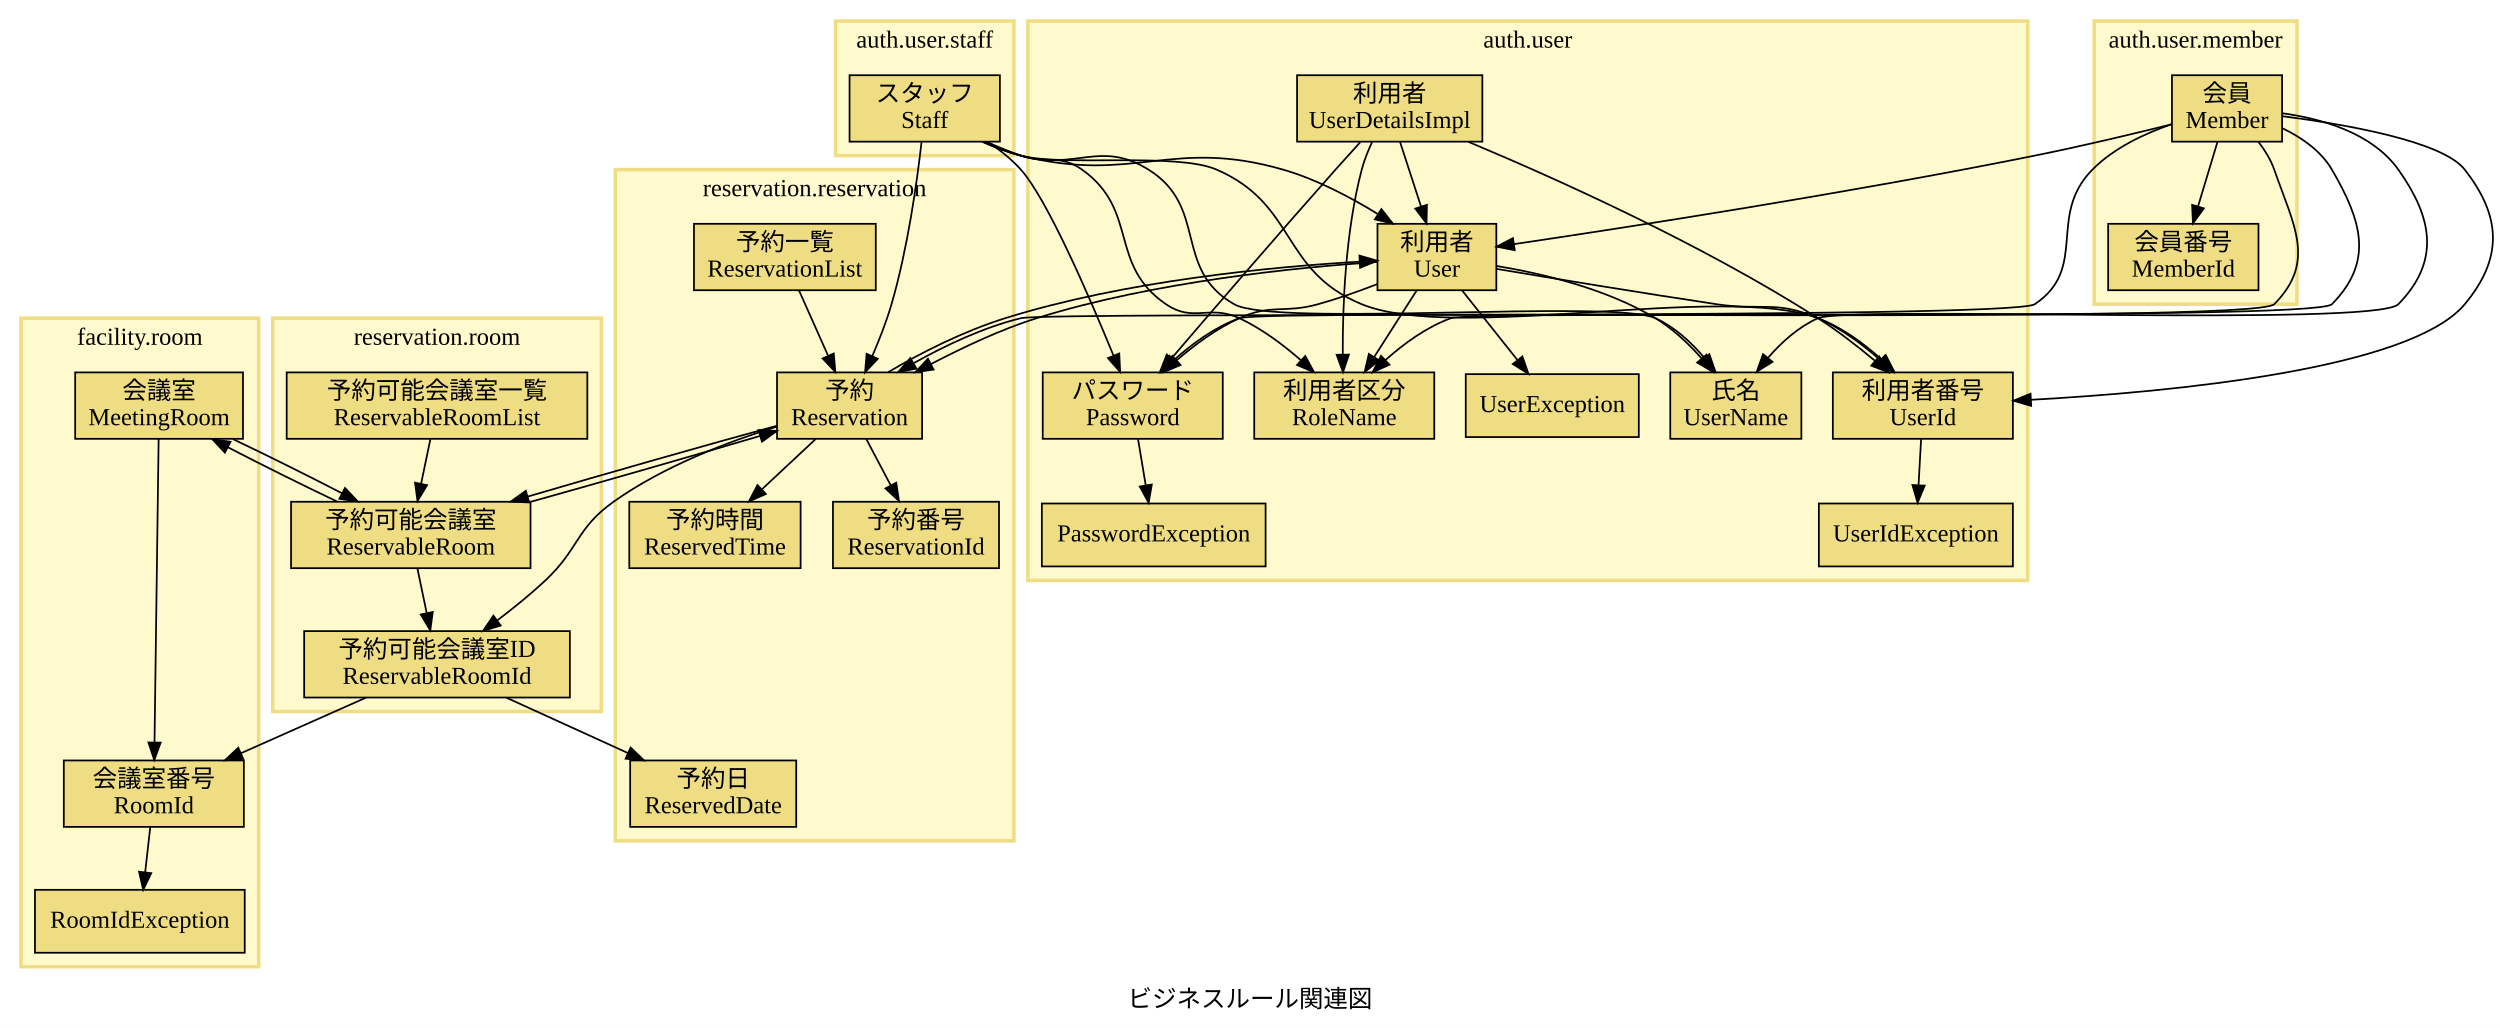
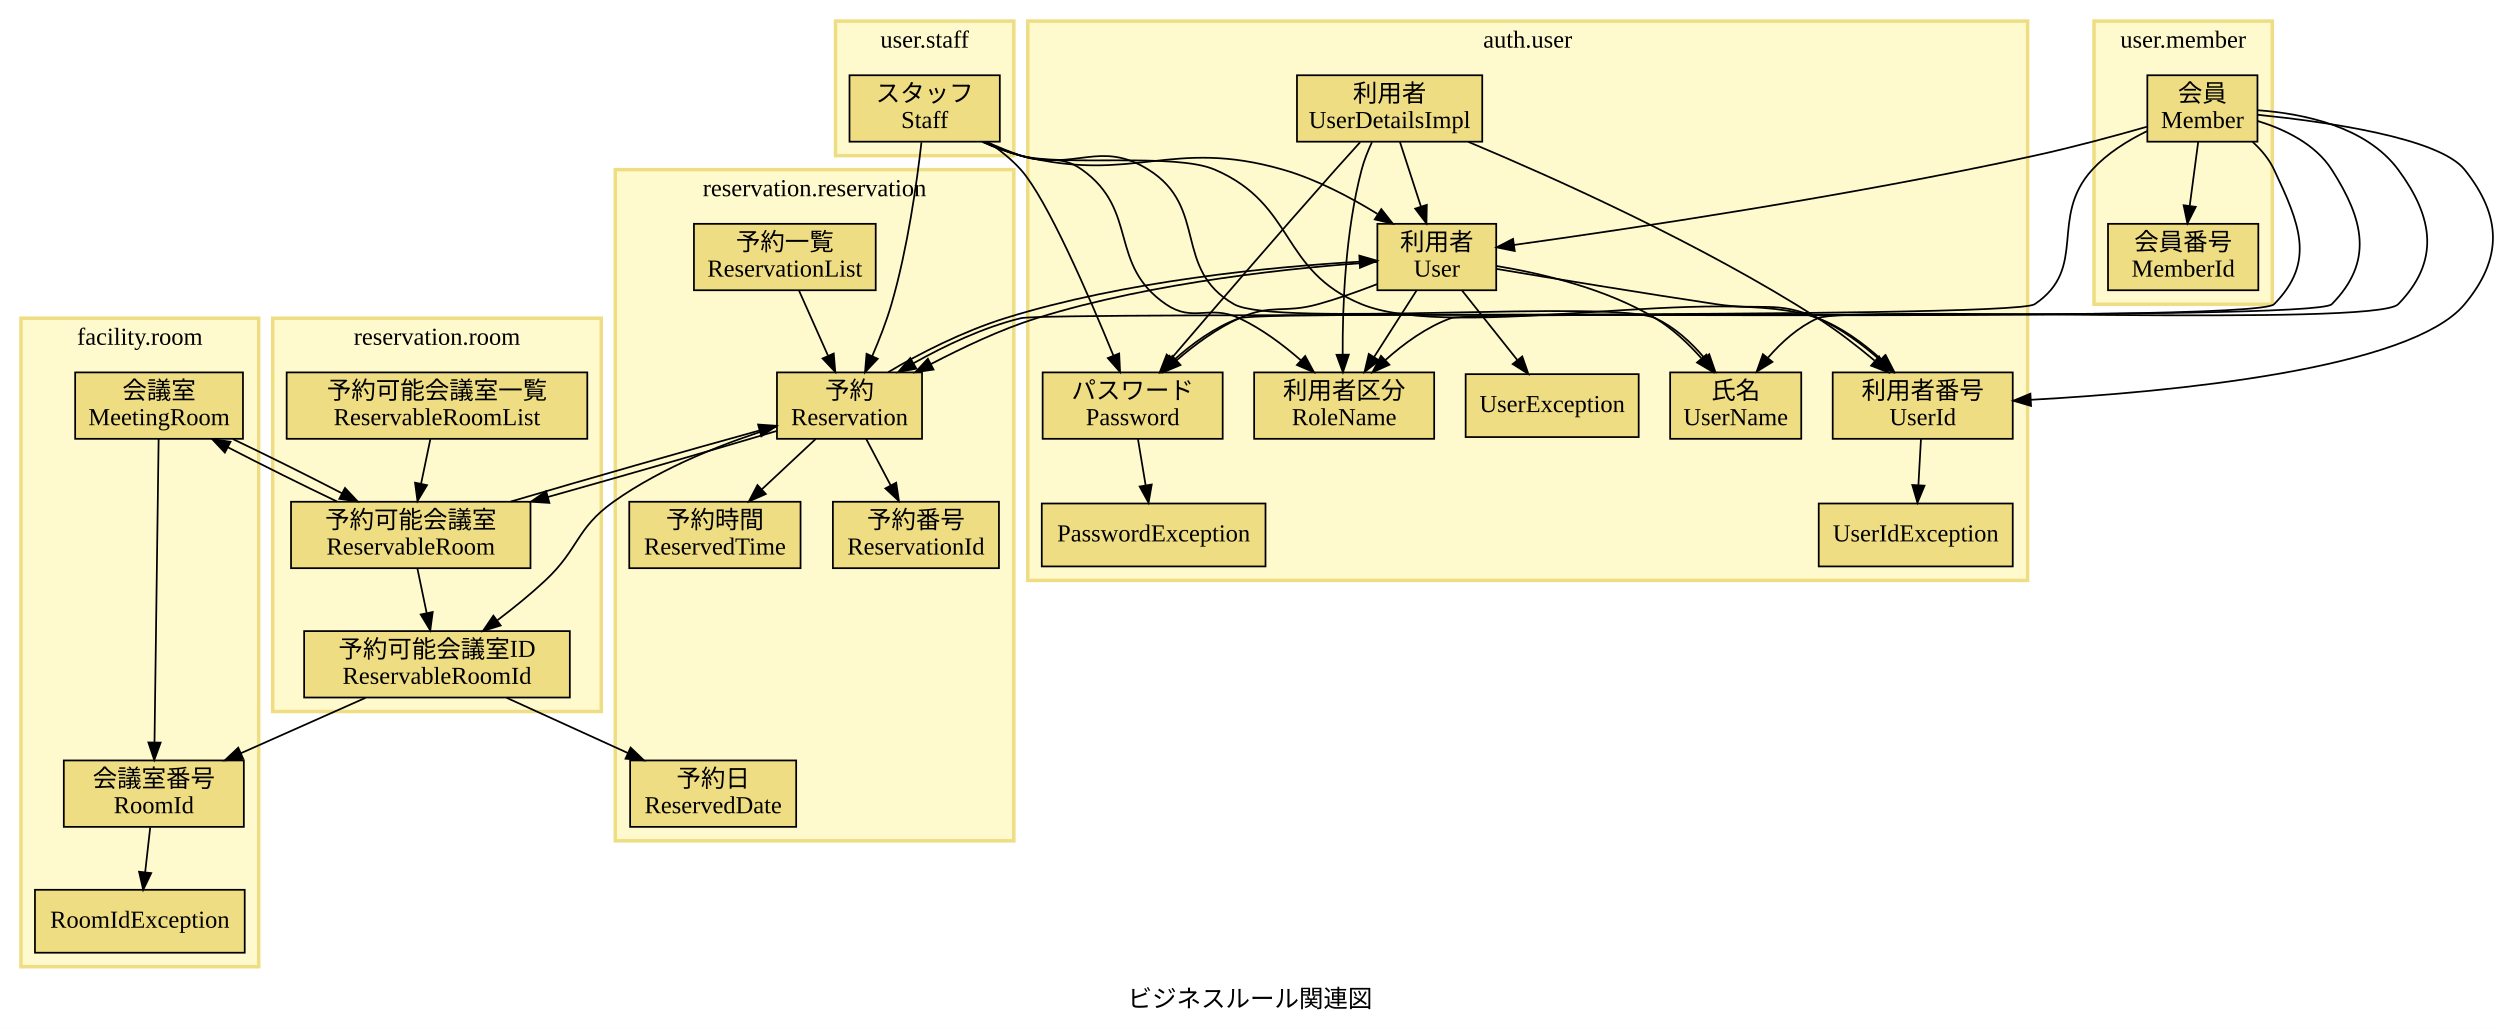
- <svg xmlns="http://www.w3.org/2000/svg" width="1430pt" height="588pt" viewBox="0.00 0.00 1430.16 588.00">
+ <svg xmlns="http://www.w3.org/2000/svg" width="1430pt" height="588pt" viewBox="0.00 0.00 1430.26 588.00">
  <g id="graph0" class="graph" transform="scale(1 1) rotate(0) translate(4 584)">
-     <polygon fill="white" stroke="transparent" points="-4,4 -4,-584 1426.16,-584 1426.16,4 -4,4" />
-     <text text-anchor="middle" x="711.08" y="-7.8" font-family="Times New Roman,serif" font-size="14.00">
+     <polygon fill="white" stroke="transparent" points="-4,4 -4,-584 1426.26,-584 1426.26,4 -4,4" />
+     <text text-anchor="middle" x="711.13" y="-7.8" font-family="Times New Roman,serif" font-size="14.00">
            ビジネスルール関連図
        </text>
    <g id="clust1" class="cluster">
      <polygon fill="lemonchiffon" stroke="#eedd82" stroke-width="2" points="584,-252 584,-572 1156,-572 1156,-252 584,-252" />
      <text text-anchor="middle" x="870" y="-556.8" font-family="Times New Roman,serif" font-size="14.00">
                auth.user
            </text>
    </g>
    <g id="clust2" class="cluster">
-       <polygon fill="lemonchiffon" stroke="#eedd82" stroke-width="2" points="1194,-410 1194,-572 1310,-572 1310,-410 1194,-410" />
-       <text text-anchor="middle" x="1252" y="-556.8" font-family="Times New Roman,serif" font-size="14.00">
-                 auth.user.member
-             </text>
-     </g>
-     <g id="clust3" class="cluster">
-       <polygon fill="lemonchiffon" stroke="#eedd82" stroke-width="2" points="474,-495 474,-572 576,-572 576,-495 474,-495" />
-       <text text-anchor="middle" x="525" y="-556.8" font-family="Times New Roman,serif" font-size="14.00">
-                 auth.user.staff
-             </text>
-     </g>
-     <g id="clust4" class="cluster">
      <polygon fill="lemonchiffon" stroke="#eedd82" stroke-width="2" points="8,-31 8,-402 144,-402 144,-31 8,-31" />
      <text text-anchor="middle" x="76" y="-386.8" font-family="Times New Roman,serif" font-size="14.00">
                facility.room
            </text>
    </g>
-     <g id="clust6" class="cluster">
+     <g id="clust3" class="cluster">
+       <polygon fill="lemonchiffon" stroke="#eedd82" stroke-width="2" points="348,-103 348,-487 576,-487 576,-103 348,-103" />
+       <text text-anchor="middle" x="462" y="-471.8" font-family="Times New Roman,serif" font-size="14.00">
+                 reservation.reservation
+             </text>
+     </g>
+     <g id="clust4" class="cluster">
      <polygon fill="lemonchiffon" stroke="#eedd82" stroke-width="2" points="152,-177 152,-402 340,-402 340,-177 152,-177" />
      <text text-anchor="middle" x="246" y="-386.8" font-family="Times New Roman,serif" font-size="14.00">
                reservation.room
            </text>
    </g>
    <g id="clust5" class="cluster">
-       <polygon fill="lemonchiffon" stroke="#eedd82" stroke-width="2" points="348,-103 348,-487 576,-487 576,-103 348,-103" />
-       <text text-anchor="middle" x="462" y="-471.8" font-family="Times New Roman,serif" font-size="14.00">
-                 reservation.reservation
+       <polygon fill="lemonchiffon" stroke="#eedd82" stroke-width="2" points="1194,-410 1194,-572 1296,-572 1296,-410 1194,-410" />
+       <text text-anchor="middle" x="1245" y="-556.8" font-family="Times New Roman,serif" font-size="14.00">
+                 user.member
+             </text>
+     </g>
+     <g id="clust6" class="cluster">
+       <polygon fill="lemonchiffon" stroke="#eedd82" stroke-width="2" points="474,-495 474,-572 576,-572 576,-495 474,-495" />
+       <text text-anchor="middle" x="525" y="-556.8" font-family="Times New Roman,serif" font-size="14.00">
+                 user.staff
            </text>
    </g>
    <g id="node1" class="node">
      <polygon fill="#eedd82" stroke="black" points="695.5,-371 592.5,-371 592.5,-333 695.5,-333 695.5,-371" />
      <text text-anchor="middle" x="644" y="-355.8" font-family="Times New Roman,serif" font-size="14.00">パスワード
            </text>
      <text text-anchor="middle" x="644" y="-340.8" font-family="Times New Roman,serif" font-size="14.00">
                Password
            </text>
    </g>
    <g id="node2" class="node">
      <polygon fill="#eedd82" stroke="black" points="720,-296 592,-296 592,-260 720,-260 720,-296" />
      <text text-anchor="middle" x="656" y="-274.3" font-family="Times New Roman,serif" font-size="14.00">
                PasswordException
            </text>
    </g>
-     <g id="edge8" class="edge">
+     <g id="edge1" class="edge">
      <path fill="none" stroke="black" d="M647.03,-332.83C648.37,-324.81 649.97,-315.2 651.44,-306.34" />
      <polygon fill="black" stroke="black" points="654.91,-306.86 653.1,-296.42 648,-305.71 654.91,-306.86" />
    </g>
    <g id="node3" class="node">
      <polygon fill="#eedd82" stroke="black" points="816.5,-371 713.5,-371 713.5,-333 816.5,-333 816.5,-371" />
      <text text-anchor="middle" x="765" y="-355.8" font-family="Times New Roman,serif" font-size="14.00">利用者区分
            </text>
      <text text-anchor="middle" x="765" y="-340.8" font-family="Times New Roman,serif" font-size="14.00">
                RoleName
            </text>
    </g>
    <g id="node4" class="node">
      <polygon fill="#eedd82" stroke="black" points="852,-456 784,-456 784,-418 852,-418 852,-456" />
      <text text-anchor="middle" x="818" y="-440.8" font-family="Times New Roman,serif" font-size="14.00">利用者
            </text>
      <text text-anchor="middle" x="818" y="-425.8" font-family="Times New Roman,serif" font-size="14.00">User
            </text>
    </g>
-     <g id="edge15" class="edge">
+     <g id="edge2" class="edge">
      <path fill="none" stroke="black" d="M783.83,-421.49C773.14,-417.34 761.2,-413.11 750,-410 730.43,-404.57 723.5,-410.4 705,-402 691.99,-396.09 679.37,-386.77 669.02,-377.83" />
      <polygon fill="black" stroke="black" points="671.36,-375.22 661.58,-371.13 666.67,-380.42 671.36,-375.22" />
    </g>
-     <g id="edge16" class="edge">
+     <g id="edge3" class="edge">
      <path fill="none" stroke="black" d="M806.5,-417.99C799.4,-406.86 790.15,-392.38 782.18,-379.91" />
      <polygon fill="black" stroke="black" points="784.99,-377.81 776.66,-371.26 779.09,-381.57 784.99,-377.81" />
    </g>
    <g id="node6" class="node">
      <polygon fill="#eedd82" stroke="black" points="933.5,-370 834.5,-370 834.5,-334 933.5,-334 933.5,-370" />
      <text text-anchor="middle" x="884" y="-348.3" font-family="Times New Roman,serif" font-size="14.00">
                UserException
            </text>
    </g>
-     <g id="edge17" class="edge">
+     <g id="edge4" class="edge">
      <path fill="none" stroke="black" d="M832.32,-417.99C841.59,-406.34 853.79,-390.99 864.01,-378.14" />
      <polygon fill="black" stroke="black" points="866.9,-380.13 870.38,-370.12 861.42,-375.77 866.9,-380.13" />
    </g>
    <g id="node7" class="node">
      <polygon fill="#eedd82" stroke="black" points="1147.5,-371 1044.5,-371 1044.5,-333 1147.5,-333 1147.5,-371" />
      <text text-anchor="middle" x="1096" y="-355.8" font-family="Times New Roman,serif" font-size="14.00">利用者番号
            </text>
      <text text-anchor="middle" x="1096" y="-340.8" font-family="Times New Roman,serif" font-size="14.00">
                UserId
            </text>
    </g>
-     <g id="edge18" class="edge">
+     <g id="edge5" class="edge">
      <path fill="none" stroke="black" d="M852.29,-430.18C884.67,-424.75 934.59,-416.52 978,-410 1003.73,-406.14 1012.14,-412.4 1036,-402 1048.94,-396.36 1061.35,-387.11 1071.5,-378.16" />
      <polygon fill="black" stroke="black" points="1074.15,-380.48 1079.11,-371.12 1069.39,-375.34 1074.15,-380.48" />
    </g>
    <g id="node9" class="node">
      <polygon fill="#eedd82" stroke="black" points="1026.5,-371 951.5,-371 951.5,-333 1026.5,-333 1026.5,-371" />
      <text text-anchor="middle" x="989" y="-355.8" font-family="Times New Roman,serif" font-size="14.00">氏名
            </text>
      <text text-anchor="middle" x="989" y="-340.8" font-family="Times New Roman,serif" font-size="14.00">
                UserName
            </text>
    </g>
-     <g id="edge19" class="edge">
+     <g id="edge6" class="edge">
      <path fill="none" stroke="black" d="M852.09,-431.89C878.41,-427.54 914.95,-418.86 943,-402 952.85,-396.08 961.93,-387.46 969.38,-379.09" />
      <polygon fill="black" stroke="black" points="972.22,-381.15 975.99,-371.25 966.87,-376.64 972.22,-381.15" />
    </g>
-     <g id="node16" class="node">
+     <g id="node13" class="node">
      <polygon fill="#eedd82" stroke="black" points="523.5,-371 440.5,-371 440.5,-333 523.5,-333 523.5,-371" />
      <text text-anchor="middle" x="482" y="-355.8" font-family="Times New Roman,serif" font-size="14.00">予約
            </text>
      <text text-anchor="middle" x="482" y="-340.8" font-family="Times New Roman,serif" font-size="14.00">
                Reservation
            </text>
    </g>
-     <g id="edge20" class="edge">
+     <g id="edge7" class="edge">
      <path fill="none" stroke="black" d="M783.96,-434.18C738.49,-431.11 656.33,-423.03 589,-402 568.5,-395.6 547.01,-385.31 528.63,-375.81" />
      <polygon fill="black" stroke="black" points="530.08,-372.62 519.6,-371.08 526.84,-378.82 530.08,-372.62" />
    </g>
    <g id="node5" class="node">
      <polygon fill="#eedd82" stroke="black" points="844,-541 738,-541 738,-503 844,-503 844,-541" />
      <text text-anchor="middle" x="791" y="-525.8" font-family="Times New Roman,serif" font-size="14.00">利用者
            </text>
      <text text-anchor="middle" x="791" y="-510.8" font-family="Times New Roman,serif" font-size="14.00">
                UserDetailsImpl
            </text>
    </g>
-     <g id="edge21" class="edge">
+     <g id="edge8" class="edge">
      <path fill="none" stroke="black" d="M774.18,-502.73C769.56,-497.66 764.56,-492.14 760,-487 727.03,-449.89 689.55,-406.34 666.34,-379.21" />
      <polygon fill="black" stroke="black" points="668.77,-376.66 659.61,-371.34 663.45,-381.21 668.77,-376.66" />
    </g>
-     <g id="edge22" class="edge">
+     <g id="edge9" class="edge">
      <path fill="none" stroke="black" d="M780.92,-502.76C778.6,-497.78 776.39,-492.3 775,-487 765.62,-451.35 764.01,-408.65 764.15,-381.19" />
      <polygon fill="black" stroke="black" points="767.65,-381.16 764.29,-371.12 760.65,-381.07 767.65,-381.16" />
    </g>
-     <g id="edge23" class="edge">
+     <g id="edge10" class="edge">
      <path fill="none" stroke="black" d="M796.86,-502.99C800.37,-492.19 804.92,-478.22 808.89,-466" />
      <polygon fill="black" stroke="black" points="812.29,-466.85 812.06,-456.26 805.64,-464.69 812.29,-466.85" />
    </g>
-     <g id="edge24" class="edge">
+     <g id="edge11" class="edge">
      <path fill="none" stroke="black" d="M836.02,-502.89C886.47,-481.75 969.85,-444.26 1036,-402 1047.16,-394.87 1058.6,-385.98 1068.47,-377.74" />
      <polygon fill="black" stroke="black" points="1071.01,-380.17 1076.34,-371.02 1066.47,-374.85 1071.01,-380.17" />
    </g>
    <g id="node8" class="node">
      <polygon fill="#eedd82" stroke="black" points="1147.5,-296 1036.5,-296 1036.5,-260 1147.5,-260 1147.5,-296" />
      <text text-anchor="middle" x="1092" y="-274.3" font-family="Times New Roman,serif" font-size="14.00">
                UserIdException
            </text>
    </g>
-     <g id="edge25" class="edge">
+     <g id="edge12" class="edge">
      <path fill="none" stroke="black" d="M1094.99,-332.83C1094.55,-324.89 1094.02,-315.41 1093.53,-306.63" />
      <polygon fill="black" stroke="black" points="1097.02,-306.21 1092.97,-296.42 1090.03,-306.6 1097.02,-306.21" />
    </g>
    <g id="node10" class="node">
-       <polygon fill="#eedd82" stroke="black" points="1301.5,-541 1238.5,-541 1238.5,-503 1301.5,-503 1301.5,-541" />
-       <text text-anchor="middle" x="1270" y="-525.8" font-family="Times New Roman,serif" font-size="14.00">会員
-             </text>
-       <text text-anchor="middle" x="1270" y="-510.8" font-family="Times New Roman,serif" font-size="14.00">
-                 Member
-             </text>
-     </g>
-     <g id="edge1" class="edge">
-       <path fill="none" stroke="black" d="M1287.92,-502.96C1291.63,-498.15 1295.01,-492.69 1297,-487 1308.27,-454.69 1321.03,-434.36 1297,-410 1285.45,-398.29 720.48,-407.56 705,-402 691.15,-397.02 678.09,-387.47 667.64,-378.12" />
-       <polygon fill="black" stroke="black" points="669.86,-375.4 660.18,-371.09 665.05,-380.5 669.86,-375.4" />
-     </g>
-     <g id="edge2" class="edge">
-       <path fill="none" stroke="black" d="M1301.71,-510.65C1312.65,-505.39 1323.73,-497.76 1330,-487 1347.23,-457.43 1354.01,-434.39 1330,-410 1320.18,-400.02 839.17,-406.75 826,-402 812.15,-397 799.1,-387.46 788.64,-378.11" />
-       <polygon fill="black" stroke="black" points="790.87,-375.39 781.19,-371.07 786.06,-380.48 790.87,-375.39" />
-     </g>
-     <g id="edge3" class="edge">
-       <path fill="none" stroke="black" d="M1238.35,-512.93C1216.44,-507.48 1186.55,-500.34 1160,-495 1053.57,-473.58 927.36,-454.05 862.06,-444.38" />
-       <polygon fill="black" stroke="black" points="862.52,-440.91 852.12,-442.91 861.5,-447.83 862.52,-440.91" />
-     </g>
-     <g id="edge4" class="edge">
-       <path fill="none" stroke="black" d="M1301.74,-517.55C1337.8,-512.89 1393.31,-503.26 1406,-487 1427.06,-460.03 1427.9,-436.3 1406,-410 1375.06,-372.85 1239.15,-359.83 1157.91,-355.33" />
-       <polygon fill="black" stroke="black" points="1157.97,-351.82 1147.8,-354.79 1157.6,-358.82 1157.97,-351.82" />
-     </g>
-     <g id="edge5" class="edge">
-       <path fill="none" stroke="black" d="M1301.7,-519.24C1324.24,-516.13 1353.07,-507.98 1368,-487 1387.84,-459.12 1391.91,-434.49 1368,-410 1355.11,-396.8 1052.88,-409.44 1036,-402 1024.93,-397.12 1015.19,-388.28 1007.48,-379.44" />
-       <polygon fill="black" stroke="black" points="1010.01,-377.01 1001,-371.44 1004.57,-381.41 1010.01,-377.01" />
-     </g>
-     <g id="node11" class="node">
-       <polygon fill="#eedd82" stroke="black" points="1288,-456 1202,-456 1202,-418 1288,-418 1288,-456" />
-       <text text-anchor="middle" x="1245" y="-440.8" font-family="Times New Roman,serif" font-size="14.00">会員番号
-             </text>
-       <text text-anchor="middle" x="1245" y="-425.8" font-family="Times New Roman,serif" font-size="14.00">
-                 MemberId
-             </text>
-     </g>
-     <g id="edge6" class="edge">
-       <path fill="none" stroke="black" d="M1264.58,-502.99C1261.32,-492.19 1257.11,-478.22 1253.43,-466" />
-       <polygon fill="black" stroke="black" points="1256.74,-464.83 1250.5,-456.26 1250.03,-466.85 1256.74,-464.83" />
-     </g>
-     <g id="edge7" class="edge">
-       <path fill="none" stroke="black" d="M1238.34,-512.96C1223.02,-507.72 1205.33,-499.47 1193,-487 1166.82,-460.53 1190.94,-430.71 1160,-410 1146.61,-401.04 595.66,-405.81 580,-402 558.59,-396.79 536.5,-386.27 518.72,-376.3" />
-       <polygon fill="black" stroke="black" points="520.25,-373.15 509.84,-371.17 516.75,-379.21 520.25,-373.15" />
-     </g>
-     <g id="node12" class="node">
-       <polygon fill="#eedd82" stroke="black" points="568,-541 482,-541 482,-503 568,-503 568,-541" />
-       <text text-anchor="middle" x="525" y="-525.8" font-family="Times New Roman,serif" font-size="14.00">スタッフ
-             </text>
-       <text text-anchor="middle" x="525" y="-510.8" font-family="Times New Roman,serif" font-size="14.00">Staff
-             </text>
-     </g>
-     <g id="edge9" class="edge">
-       <path fill="none" stroke="black" d="M561.03,-502.88C567.89,-498.34 574.6,-493.02 580,-487 594.93,-470.37 618.99,-414.8 632.97,-380.66" />
-       <polygon fill="black" stroke="black" points="636.28,-381.82 636.8,-371.24 629.79,-379.19 636.28,-381.82" />
-     </g>
-     <g id="edge10" class="edge">
-       <path fill="none" stroke="black" d="M560.33,-502.93C566.77,-500.03 573.51,-497.25 580,-495 595.08,-489.78 602,-496.26 615,-487 647.84,-463.6 629.73,-432.8 663,-410 678.67,-399.26 687.78,-410.03 705,-402 717.69,-396.08 729.99,-386.86 740.11,-378.02" />
-       <polygon fill="black" stroke="black" points="742.7,-380.39 747.73,-371.07 737.98,-375.22 742.7,-380.39" />
-     </g>
-     <g id="edge11" class="edge">
-       <path fill="none" stroke="black" d="M557.97,-502.9C565.05,-499.73 572.63,-496.86 580,-495 644.73,-478.65 665.85,-505.49 730,-487 748.96,-481.53 768.31,-471.36 784.01,-461.7" />
-       <polygon fill="black" stroke="black" points="786.25,-464.43 792.81,-456.11 782.49,-458.52 786.25,-464.43" />
-     </g>
-     <g id="edge12" class="edge">
-       <path fill="none" stroke="black" d="M558.29,-502.87C565.29,-499.75 572.75,-496.9 580,-495 604.14,-488.67 669.11,-496.94 692,-487 738.16,-466.96 728.45,-429.1 775,-410 828.69,-387.98 981.65,-422.32 1036,-402 1049.45,-396.97 1062.12,-387.61 1072.32,-378.41" />
-       <polygon fill="black" stroke="black" points="1074.77,-380.91 1079.61,-371.48 1069.95,-375.83 1074.77,-380.91" />
-     </g>
-     <g id="edge13" class="edge">
-       <path fill="none" stroke="black" d="M558.64,-502.95C565.55,-499.87 572.89,-497.01 580,-495 611.41,-486.13 625.29,-504.24 653,-487 687.44,-465.57 666.77,-430.11 702,-410 725.27,-396.72 918.59,-413.05 943,-402 953.91,-397.06 963.46,-388.21 970.99,-379.38" />
-       <polygon fill="black" stroke="black" points="973.86,-381.4 977.32,-371.39 968.37,-377.05 973.86,-381.4" />
-     </g>
-     <g id="edge14" class="edge">
-       <path fill="none" stroke="black" d="M523.16,-502.64C520.64,-480.39 515.31,-441.91 506,-410 503.1,-400.06 498.97,-389.51 494.96,-380.23" />
-       <polygon fill="black" stroke="black" points="498.15,-378.79 490.88,-371.09 491.76,-381.65 498.15,-378.79" />
-     </g>
-     <g id="node13" class="node">
      <polygon fill="#eedd82" stroke="black" points="135,-371 39,-371 39,-333 135,-333 135,-371" />
      <text text-anchor="middle" x="87" y="-355.8" font-family="Times New Roman,serif" font-size="14.00">会議室
            </text>
      <text text-anchor="middle" x="87" y="-340.8" font-family="Times New Roman,serif" font-size="14.00">
                MeetingRoom
            </text>
    </g>
-     <g id="node14" class="node">
+     <g id="node11" class="node">
      <polygon fill="#eedd82" stroke="black" points="135.5,-149 32.5,-149 32.5,-111 135.5,-111 135.5,-149" />
      <text text-anchor="middle" x="84" y="-133.8" font-family="Times New Roman,serif" font-size="14.00">会議室番号
            </text>
      <text text-anchor="middle" x="84" y="-118.8" font-family="Times New Roman,serif" font-size="14.00">RoomId
            </text>
    </g>
-     <g id="edge26" class="edge">
+     <g id="edge13" class="edge">
      <path fill="none" stroke="black" d="M86.75,-333C86.23,-294.8 85.01,-205.41 84.39,-159.43" />
      <polygon fill="black" stroke="black" points="87.89,-159.2 84.25,-149.25 80.89,-159.3 87.89,-159.2" />
    </g>
-     <g id="node21" class="node">
+     <g id="node18" class="node">
      <polygon fill="#eedd82" stroke="black" points="299.5,-297 162.5,-297 162.5,-259 299.5,-259 299.5,-297" />
      <text text-anchor="middle" x="231" y="-281.8" font-family="Times New Roman,serif" font-size="14.00">
                予約可能会議室
            </text>
      <text text-anchor="middle" x="231" y="-266.8" font-family="Times New Roman,serif" font-size="14.00">
                ReservableRoom
            </text>
    </g>
-     <g id="edge27" class="edge">
+     <g id="edge14" class="edge">
      <path fill="none" stroke="black" d="M129.29,-332.83C149.05,-323.41 172.38,-311.81 191.75,-301.79" />
      <polygon fill="black" stroke="black" points="193.38,-304.89 200.63,-297.16 190.14,-298.68 193.38,-304.89" />
    </g>
-     <g id="node15" class="node">
+     <g id="node12" class="node">
      <polygon fill="#eedd82" stroke="black" points="136,-75 16,-75 16,-39 136,-39 136,-75" />
      <text text-anchor="middle" x="76" y="-53.3" font-family="Times New Roman,serif" font-size="14.00">
                RoomIdException
            </text>
    </g>
-     <g id="edge28" class="edge">
+     <g id="edge15" class="edge">
      <path fill="none" stroke="black" d="M81.94,-110.72C81.06,-102.89 80.01,-93.59 79.04,-84.99" />
      <polygon fill="black" stroke="black" points="82.51,-84.55 77.92,-75 75.56,-85.33 82.51,-84.55" />
    </g>
-     <g id="edge29" class="edge">
+     <g id="edge16" class="edge">
      <path fill="none" stroke="black" d="M504.07,-371.08C521.73,-381.72 547.03,-394.51 571,-402 639.44,-423.38 723.19,-431.38 773.61,-434.32" />
      <polygon fill="black" stroke="black" points="773.67,-437.83 783.85,-434.88 774.05,-430.84 773.67,-437.83" />
    </g>
-     <g id="node17" class="node">
+     <g id="node14" class="node">
      <polygon fill="#eedd82" stroke="black" points="567.5,-297 472.5,-297 472.5,-259 567.5,-259 567.5,-297" />
      <text text-anchor="middle" x="520" y="-281.8" font-family="Times New Roman,serif" font-size="14.00">予約番号
            </text>
      <text text-anchor="middle" x="520" y="-266.8" font-family="Times New Roman,serif" font-size="14.00">
                ReservationId
            </text>
    </g>
-     <g id="edge30" class="edge">
+     <g id="edge17" class="edge">
      <path fill="none" stroke="black" d="M491.59,-332.83C495.83,-324.79 500.91,-315.17 505.6,-306.29" />
      <polygon fill="black" stroke="black" points="508.71,-307.89 510.28,-297.41 502.52,-304.62 508.71,-307.89" />
    </g>
-     <g id="node20" class="node">
+     <g id="node17" class="node">
      <polygon fill="#eedd82" stroke="black" points="454,-297 356,-297 356,-259 454,-259 454,-297" />
      <text text-anchor="middle" x="405" y="-281.8" font-family="Times New Roman,serif" font-size="14.00">予約時間
            </text>
      <text text-anchor="middle" x="405" y="-266.8" font-family="Times New Roman,serif" font-size="14.00">
                ReservedTime
            </text>
    </g>
-     <g id="edge31" class="edge">
+     <g id="edge18" class="edge">
      <path fill="none" stroke="black" d="M462.57,-332.83C453.27,-324.13 441.98,-313.58 431.87,-304.13" />
      <polygon fill="black" stroke="black" points="434.12,-301.44 424.42,-297.16 429.34,-306.55 434.12,-301.44" />
    </g>
-     <g id="edge32" class="edge">
-       <path fill="none" stroke="black" d="M440.29,-340.45C401.5,-329.86 343.2,-313.26 297.93,-299.98" />
-       <polygon fill="black" stroke="black" points="298.77,-296.58 288.19,-297.11 296.8,-303.29 298.77,-296.58" />
-     </g>
-     <g id="node22" class="node">
+     <g id="edge19" class="edge">
+       <path fill="none" stroke="black" d="M440.48,-337.54C404.9,-326.91 352.79,-311.89 309.41,-299.72" />
+       <polygon fill="black" stroke="black" points="310.3,-296.34 299.73,-297.01 308.42,-303.08 310.3,-296.34" />
+     </g>
+     <g id="node19" class="node">
      <polygon fill="#eedd82" stroke="black" points="322,-223 170,-223 170,-185 322,-185 322,-223" />
      <text text-anchor="middle" x="246" y="-207.8" font-family="Times New Roman,serif" font-size="14.00">
                予約可能会議室ID
            </text>
      <text text-anchor="middle" x="246" y="-192.8" font-family="Times New Roman,serif" font-size="14.00">
                ReservableRoomId
            </text>
    </g>
-     <g id="edge33" class="edge">
+     <g id="edge20" class="edge">
      <path fill="none" stroke="black" d="M440.48,-340.03C412.39,-331.31 375.38,-317.2 347,-297 325.44,-281.65 327.32,-270.09 308,-252 299.55,-244.08 289.8,-236.2 280.57,-229.21" />
      <polygon fill="black" stroke="black" points="282.42,-226.22 272.3,-223.07 278.25,-231.84 282.42,-226.22" />
    </g>
-     <g id="node18" class="node">
+     <g id="node15" class="node">
      <polygon fill="#eedd82" stroke="black" points="497,-456 393,-456 393,-418 497,-418 497,-456" />
      <text text-anchor="middle" x="445" y="-440.8" font-family="Times New Roman,serif" font-size="14.00">予約一覧
            </text>
      <text text-anchor="middle" x="445" y="-425.8" font-family="Times New Roman,serif" font-size="14.00">
                ReservationList
            </text>
    </g>
-     <g id="edge34" class="edge">
+     <g id="edge21" class="edge">
      <path fill="none" stroke="black" d="M453.03,-417.99C457.89,-407.08 464.2,-392.94 469.68,-380.64" />
      <polygon fill="black" stroke="black" points="472.98,-381.82 473.86,-371.26 466.59,-378.97 472.98,-381.82" />
    </g>
-     <g id="node19" class="node">
+     <g id="node16" class="node">
      <polygon fill="#eedd82" stroke="black" points="451.5,-149 356.5,-149 356.5,-111 451.5,-111 451.5,-149" />
      <text text-anchor="middle" x="404" y="-133.8" font-family="Times New Roman,serif" font-size="14.00">予約日
            </text>
      <text text-anchor="middle" x="404" y="-118.8" font-family="Times New Roman,serif" font-size="14.00">
                ReservedDate
            </text>
    </g>
-     <g id="edge35" class="edge">
+     <g id="edge22" class="edge">
      <path fill="none" stroke="black" d="M188.98,-297.04C169.18,-306.48 145.74,-318.13 126.3,-328.19" />
      <polygon fill="black" stroke="black" points="124.64,-325.11 117.38,-332.83 127.87,-331.31 124.64,-325.11" />
    </g>
-     <g id="edge36" class="edge">
-       <path fill="none" stroke="black" d="M299.73,-297.01C341.11,-308.56 392.88,-323.42 430.7,-334.63" />
-       <polygon fill="black" stroke="black" points="429.9,-338.04 440.48,-337.54 431.9,-331.34 429.9,-338.04" />
-     </g>
-     <g id="edge37" class="edge">
+     <g id="edge23" class="edge">
+       <path fill="none" stroke="black" d="M288.19,-297.11C331.01,-309.75 388.99,-326.33 430.4,-337.74" />
+       <polygon fill="black" stroke="black" points="429.72,-341.18 440.29,-340.45 431.57,-334.43 429.72,-341.18" />
+     </g>
+     <g id="edge24" class="edge">
      <path fill="none" stroke="black" d="M234.79,-258.83C236.39,-251.13 238.3,-241.97 240.08,-233.42" />
      <polygon fill="black" stroke="black" points="243.55,-233.92 242.16,-223.41 236.7,-232.49 243.55,-233.92" />
    </g>
-     <g id="edge38" class="edge">
+     <g id="edge25" class="edge">
      <path fill="none" stroke="black" d="M205.12,-184.83C183.45,-175.2 156.66,-163.29 133.79,-153.13" />
      <polygon fill="black" stroke="black" points="135.15,-149.9 124.59,-149.04 132.3,-156.3 135.15,-149.9" />
    </g>
-     <g id="edge39" class="edge">
+     <g id="edge26" class="edge">
      <path fill="none" stroke="black" d="M285.87,-184.83C306.91,-175.24 332.9,-163.4 355.14,-153.27" />
      <polygon fill="black" stroke="black" points="356.77,-156.37 364.42,-149.04 353.87,-150 356.77,-156.37" />
    </g>
-     <g id="node23" class="node">
+     <g id="node20" class="node">
      <polygon fill="#eedd82" stroke="black" points="332,-371 160,-371 160,-333 332,-333 332,-371" />
      <text text-anchor="middle" x="246" y="-355.8" font-family="Times New Roman,serif" font-size="14.00">
                予約可能会議室一覧
            </text>
      <text text-anchor="middle" x="246" y="-340.8" font-family="Times New Roman,serif" font-size="14.00">
                ReservableRoomList
            </text>
    </g>
-     <g id="edge40" class="edge">
+     <g id="edge27" class="edge">
      <path fill="none" stroke="black" d="M242.21,-332.83C240.61,-325.13 238.7,-315.97 236.92,-307.42" />
      <polygon fill="black" stroke="black" points="240.3,-306.49 234.84,-297.41 233.45,-307.92 240.3,-306.49" />
    </g>
+     <g id="node21" class="node">
+       <polygon fill="#eedd82" stroke="black" points="1287.5,-541 1224.5,-541 1224.5,-503 1287.5,-503 1287.5,-541" />
+       <text text-anchor="middle" x="1256" y="-525.8" font-family="Times New Roman,serif" font-size="14.00">会員
+             </text>
+       <text text-anchor="middle" x="1256" y="-510.8" font-family="Times New Roman,serif" font-size="14.00">
+                 Member
+             </text>
+     </g>
+     <g id="edge28" class="edge">
+       <path fill="none" stroke="black" d="M1284.71,-502.89C1289.69,-498.35 1294.17,-493.03 1297,-487 1311.55,-456.03 1321.03,-434.36 1297,-410 1285.45,-398.29 720.48,-407.56 705,-402 691.15,-397.02 678.09,-387.47 667.64,-378.12" />
+       <polygon fill="black" stroke="black" points="669.86,-375.4 660.18,-371.09 665.05,-380.5 669.86,-375.4" />
+     </g>
+     <g id="edge29" class="edge">
+       <path fill="none" stroke="black" d="M1287.57,-514.86C1303.17,-510.06 1320.61,-501.64 1330,-487 1348.47,-458.19 1354.01,-434.39 1330,-410 1320.18,-400.02 839.17,-406.75 826,-402 812.15,-397 799.1,-387.46 788.64,-378.11" />
+       <polygon fill="black" stroke="black" points="790.87,-375.39 781.19,-371.07 786.06,-380.48 790.87,-375.39" />
+     </g>
+     <g id="edge30" class="edge">
+       <path fill="none" stroke="black" d="M1224.2,-511.53C1205.59,-506.21 1181.59,-499.71 1160,-495 1053.93,-471.86 927.57,-453.03 862.16,-443.93" />
+       <polygon fill="black" stroke="black" points="862.58,-440.45 852.19,-442.55 861.62,-447.39 862.58,-440.45" />
+     </g>
+     <g id="edge31" class="edge">
+       <path fill="none" stroke="black" d="M1287.51,-518.39C1327.05,-514.39 1391.46,-505.2 1406,-487 1427.36,-460.26 1427.9,-436.3 1406,-410 1375.06,-372.85 1239.15,-359.83 1157.91,-355.33" />
+       <polygon fill="black" stroke="black" points="1157.97,-351.82 1147.8,-354.79 1157.6,-358.82 1157.97,-351.82" />
+     </g>
+     <g id="edge32" class="edge">
+       <path fill="none" stroke="black" d="M1287.59,-520.99C1313.8,-519.1 1349.66,-511.73 1368,-487 1388.38,-459.51 1391.91,-434.49 1368,-410 1355.11,-396.8 1052.88,-409.44 1036,-402 1024.93,-397.12 1015.19,-388.28 1007.48,-379.44" />
+       <polygon fill="black" stroke="black" points="1010.01,-377.01 1001,-371.44 1004.57,-381.41 1010.01,-377.01" />
+     </g>
+     <g id="edge33" class="edge">
+       <path fill="none" stroke="black" d="M1224.32,-509.05C1213.29,-503.66 1201.55,-496.36 1193,-487 1167.88,-459.51 1190.94,-430.71 1160,-410 1146.61,-401.04 595.66,-405.81 580,-402 558.59,-396.79 536.5,-386.27 518.72,-376.3" />
+       <polygon fill="black" stroke="black" points="520.25,-373.15 509.84,-371.17 516.75,-379.21 520.25,-373.15" />
+     </g>
+     <g id="node22" class="node">
+       <polygon fill="#eedd82" stroke="black" points="1288,-456 1202,-456 1202,-418 1288,-418 1288,-456" />
+       <text text-anchor="middle" x="1245" y="-440.8" font-family="Times New Roman,serif" font-size="14.00">会員番号
+             </text>
+       <text text-anchor="middle" x="1245" y="-425.8" font-family="Times New Roman,serif" font-size="14.00">
+                 MemberId
+             </text>
+     </g>
+     <g id="edge34" class="edge">
+       <path fill="none" stroke="black" d="M1253.61,-502.99C1252.2,-492.3 1250.37,-478.5 1248.76,-466.37" />
+       <polygon fill="black" stroke="black" points="1252.2,-465.71 1247.42,-456.26 1245.26,-466.63 1252.2,-465.71" />
+     </g>
+     <g id="node23" class="node">
+       <polygon fill="#eedd82" stroke="black" points="568,-541 482,-541 482,-503 568,-503 568,-541" />
+       <text text-anchor="middle" x="525" y="-525.8" font-family="Times New Roman,serif" font-size="14.00">スタッフ
+             </text>
+       <text text-anchor="middle" x="525" y="-510.8" font-family="Times New Roman,serif" font-size="14.00">Staff
+             </text>
+     </g>
+     <g id="edge35" class="edge">
+       <path fill="none" stroke="black" d="M561.03,-502.88C567.89,-498.34 574.6,-493.02 580,-487 594.93,-470.37 618.99,-414.8 632.97,-380.66" />
+       <polygon fill="black" stroke="black" points="636.28,-381.82 636.8,-371.24 629.79,-379.19 636.28,-381.82" />
+     </g>
+     <g id="edge36" class="edge">
+       <path fill="none" stroke="black" d="M560.33,-502.93C566.77,-500.03 573.51,-497.25 580,-495 595.08,-489.78 602,-496.26 615,-487 647.84,-463.6 629.73,-432.8 663,-410 678.67,-399.26 687.78,-410.03 705,-402 717.69,-396.08 729.99,-386.86 740.11,-378.02" />
+       <polygon fill="black" stroke="black" points="742.7,-380.39 747.73,-371.07 737.98,-375.22 742.7,-380.39" />
+     </g>
+     <g id="edge37" class="edge">
+       <path fill="none" stroke="black" d="M557.97,-502.9C565.05,-499.73 572.63,-496.86 580,-495 644.73,-478.65 665.85,-505.49 730,-487 748.96,-481.53 768.31,-471.36 784.01,-461.7" />
+       <polygon fill="black" stroke="black" points="786.25,-464.43 792.81,-456.11 782.49,-458.52 786.25,-464.43" />
+     </g>
+     <g id="edge38" class="edge">
+       <path fill="none" stroke="black" d="M558.29,-502.87C565.29,-499.75 572.75,-496.9 580,-495 603.92,-488.72 668.29,-496.79 691,-487 737.51,-466.95 728.09,-429.08 775,-410 828.75,-388.14 981.65,-422.32 1036,-402 1049.45,-396.97 1062.12,-387.61 1072.32,-378.41" />
+       <polygon fill="black" stroke="black" points="1074.77,-380.91 1079.61,-371.48 1069.95,-375.83 1074.77,-380.91" />
+     </g>
+     <g id="edge39" class="edge">
+       <path fill="none" stroke="black" d="M558.64,-502.95C565.55,-499.87 572.89,-497.01 580,-495 611.41,-486.13 625.29,-504.24 653,-487 687.44,-465.57 666.77,-430.11 702,-410 725.27,-396.72 918.59,-413.05 943,-402 953.91,-397.06 963.46,-388.21 970.99,-379.38" />
+       <polygon fill="black" stroke="black" points="973.86,-381.4 977.32,-371.39 968.37,-377.05 973.86,-381.4" />
+     </g>
+     <g id="edge40" class="edge">
+       <path fill="none" stroke="black" d="M523.16,-502.64C520.64,-480.39 515.31,-441.91 506,-410 503.1,-400.06 498.97,-389.51 494.96,-380.23" />
+       <polygon fill="black" stroke="black" points="498.15,-378.79 490.88,-371.09 491.76,-381.65 498.15,-378.79" />
+     </g>
  </g>
</svg>
